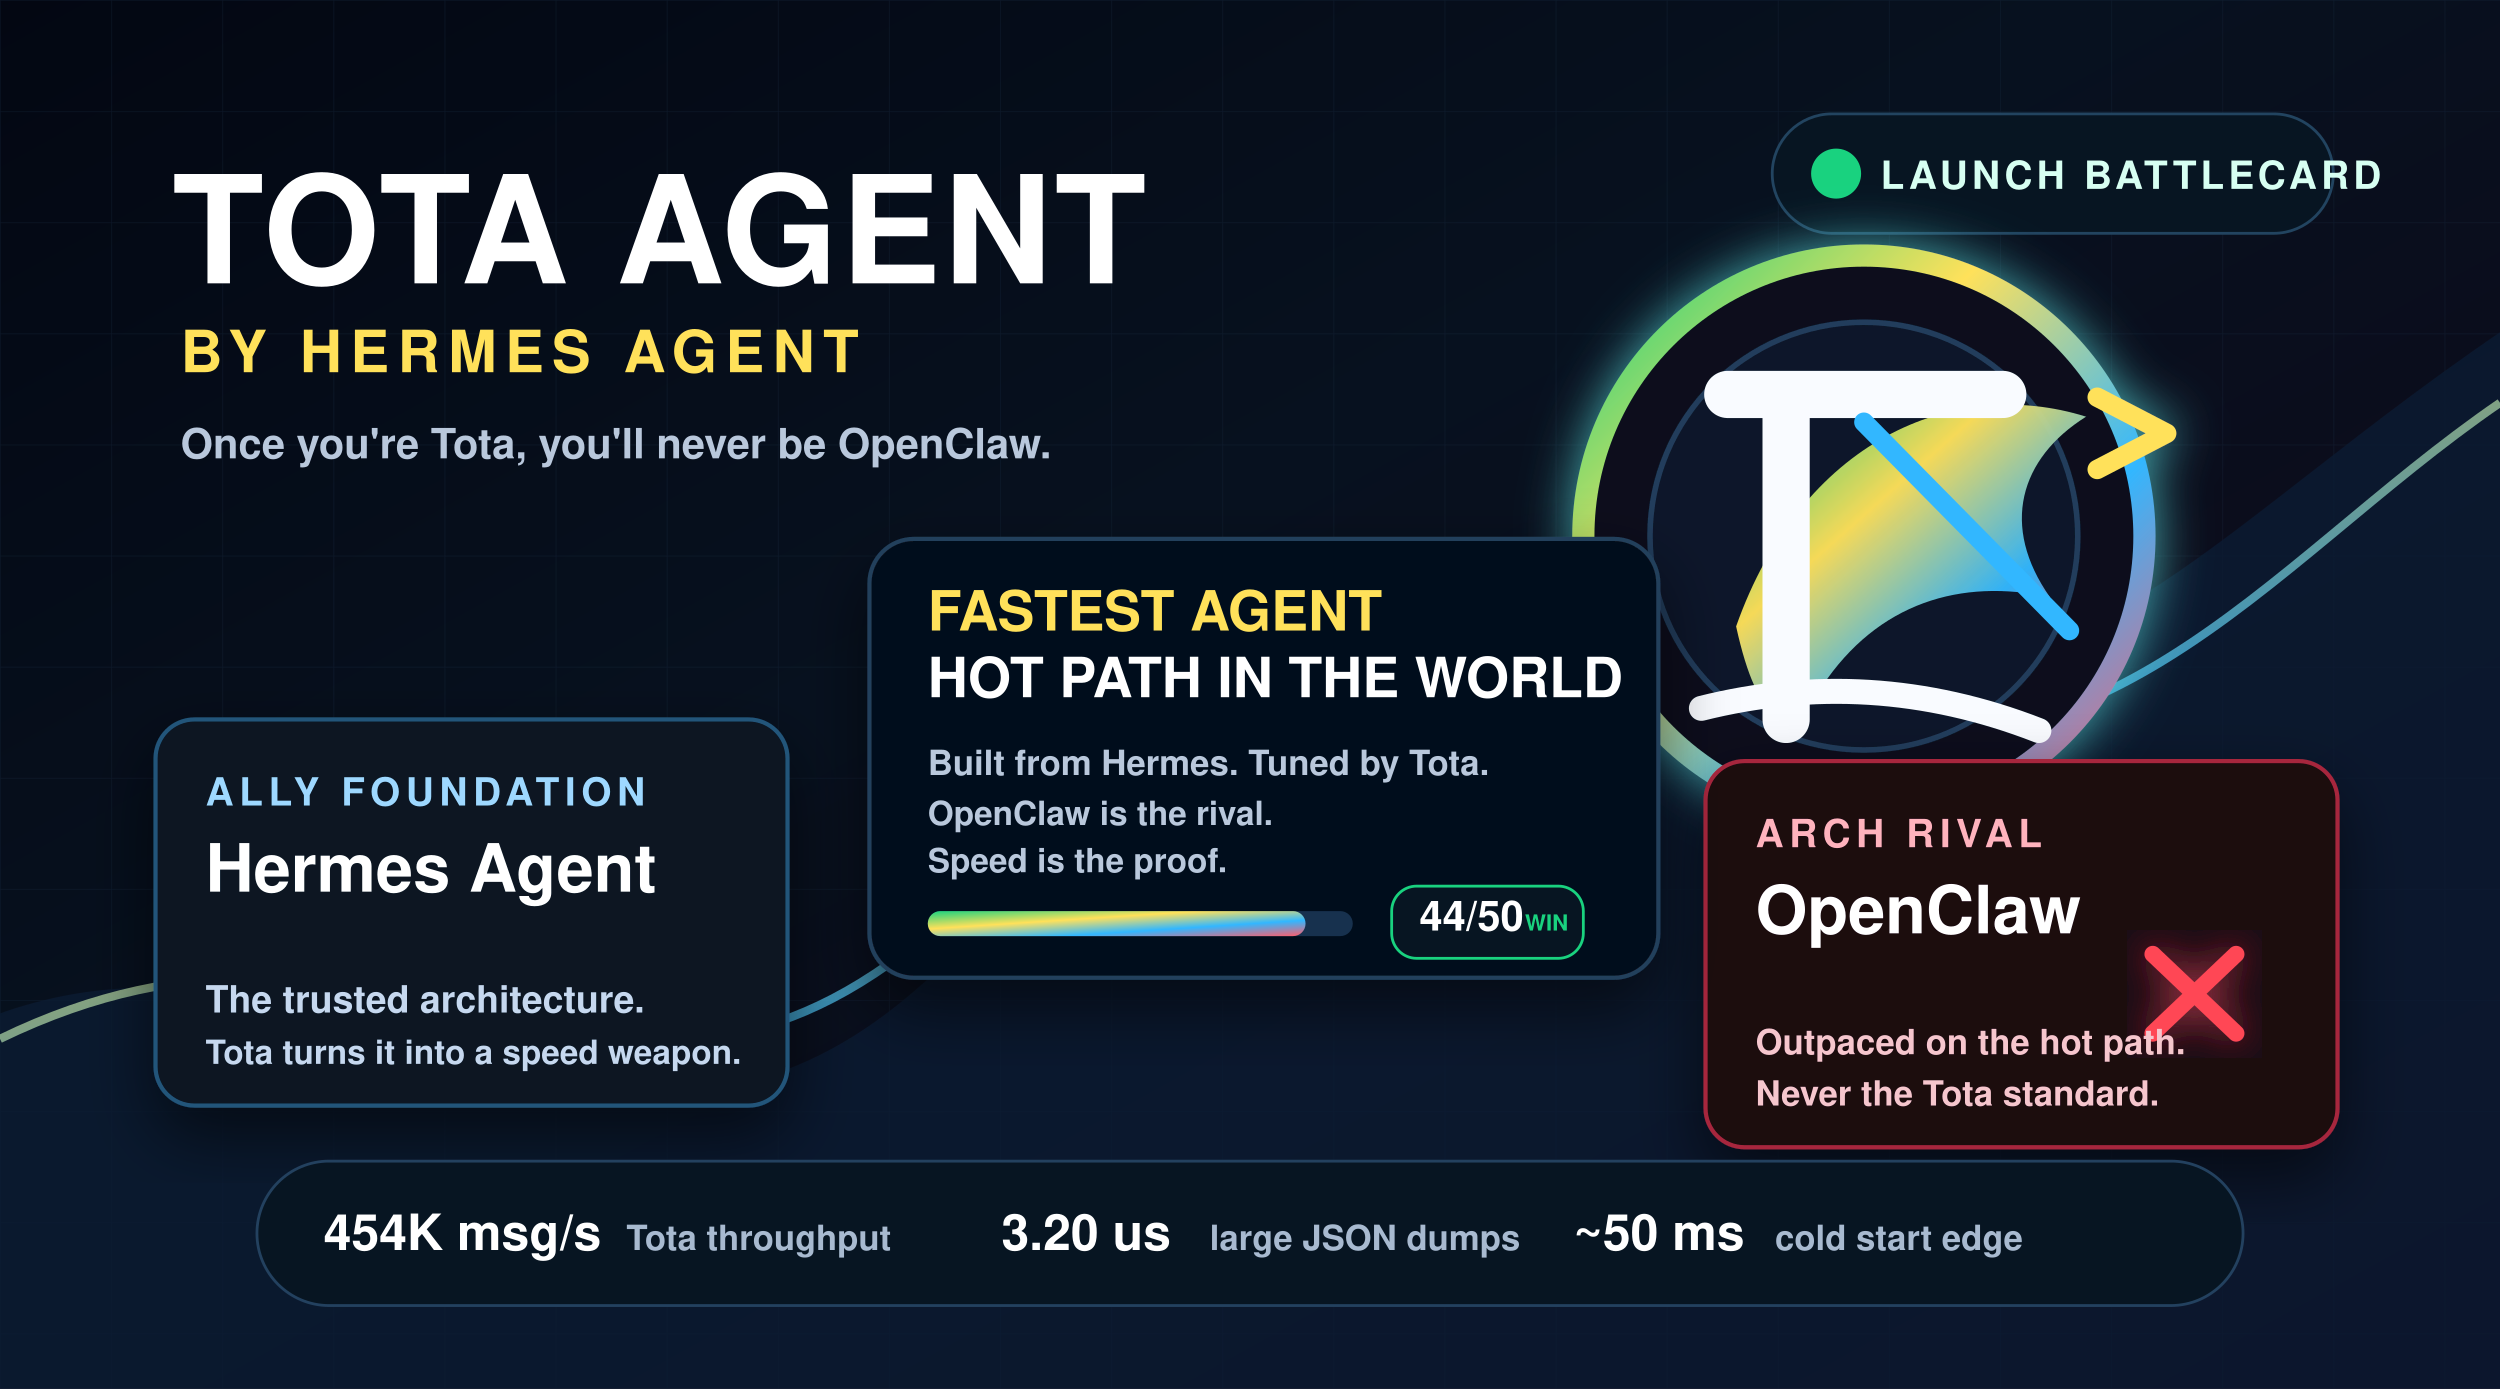
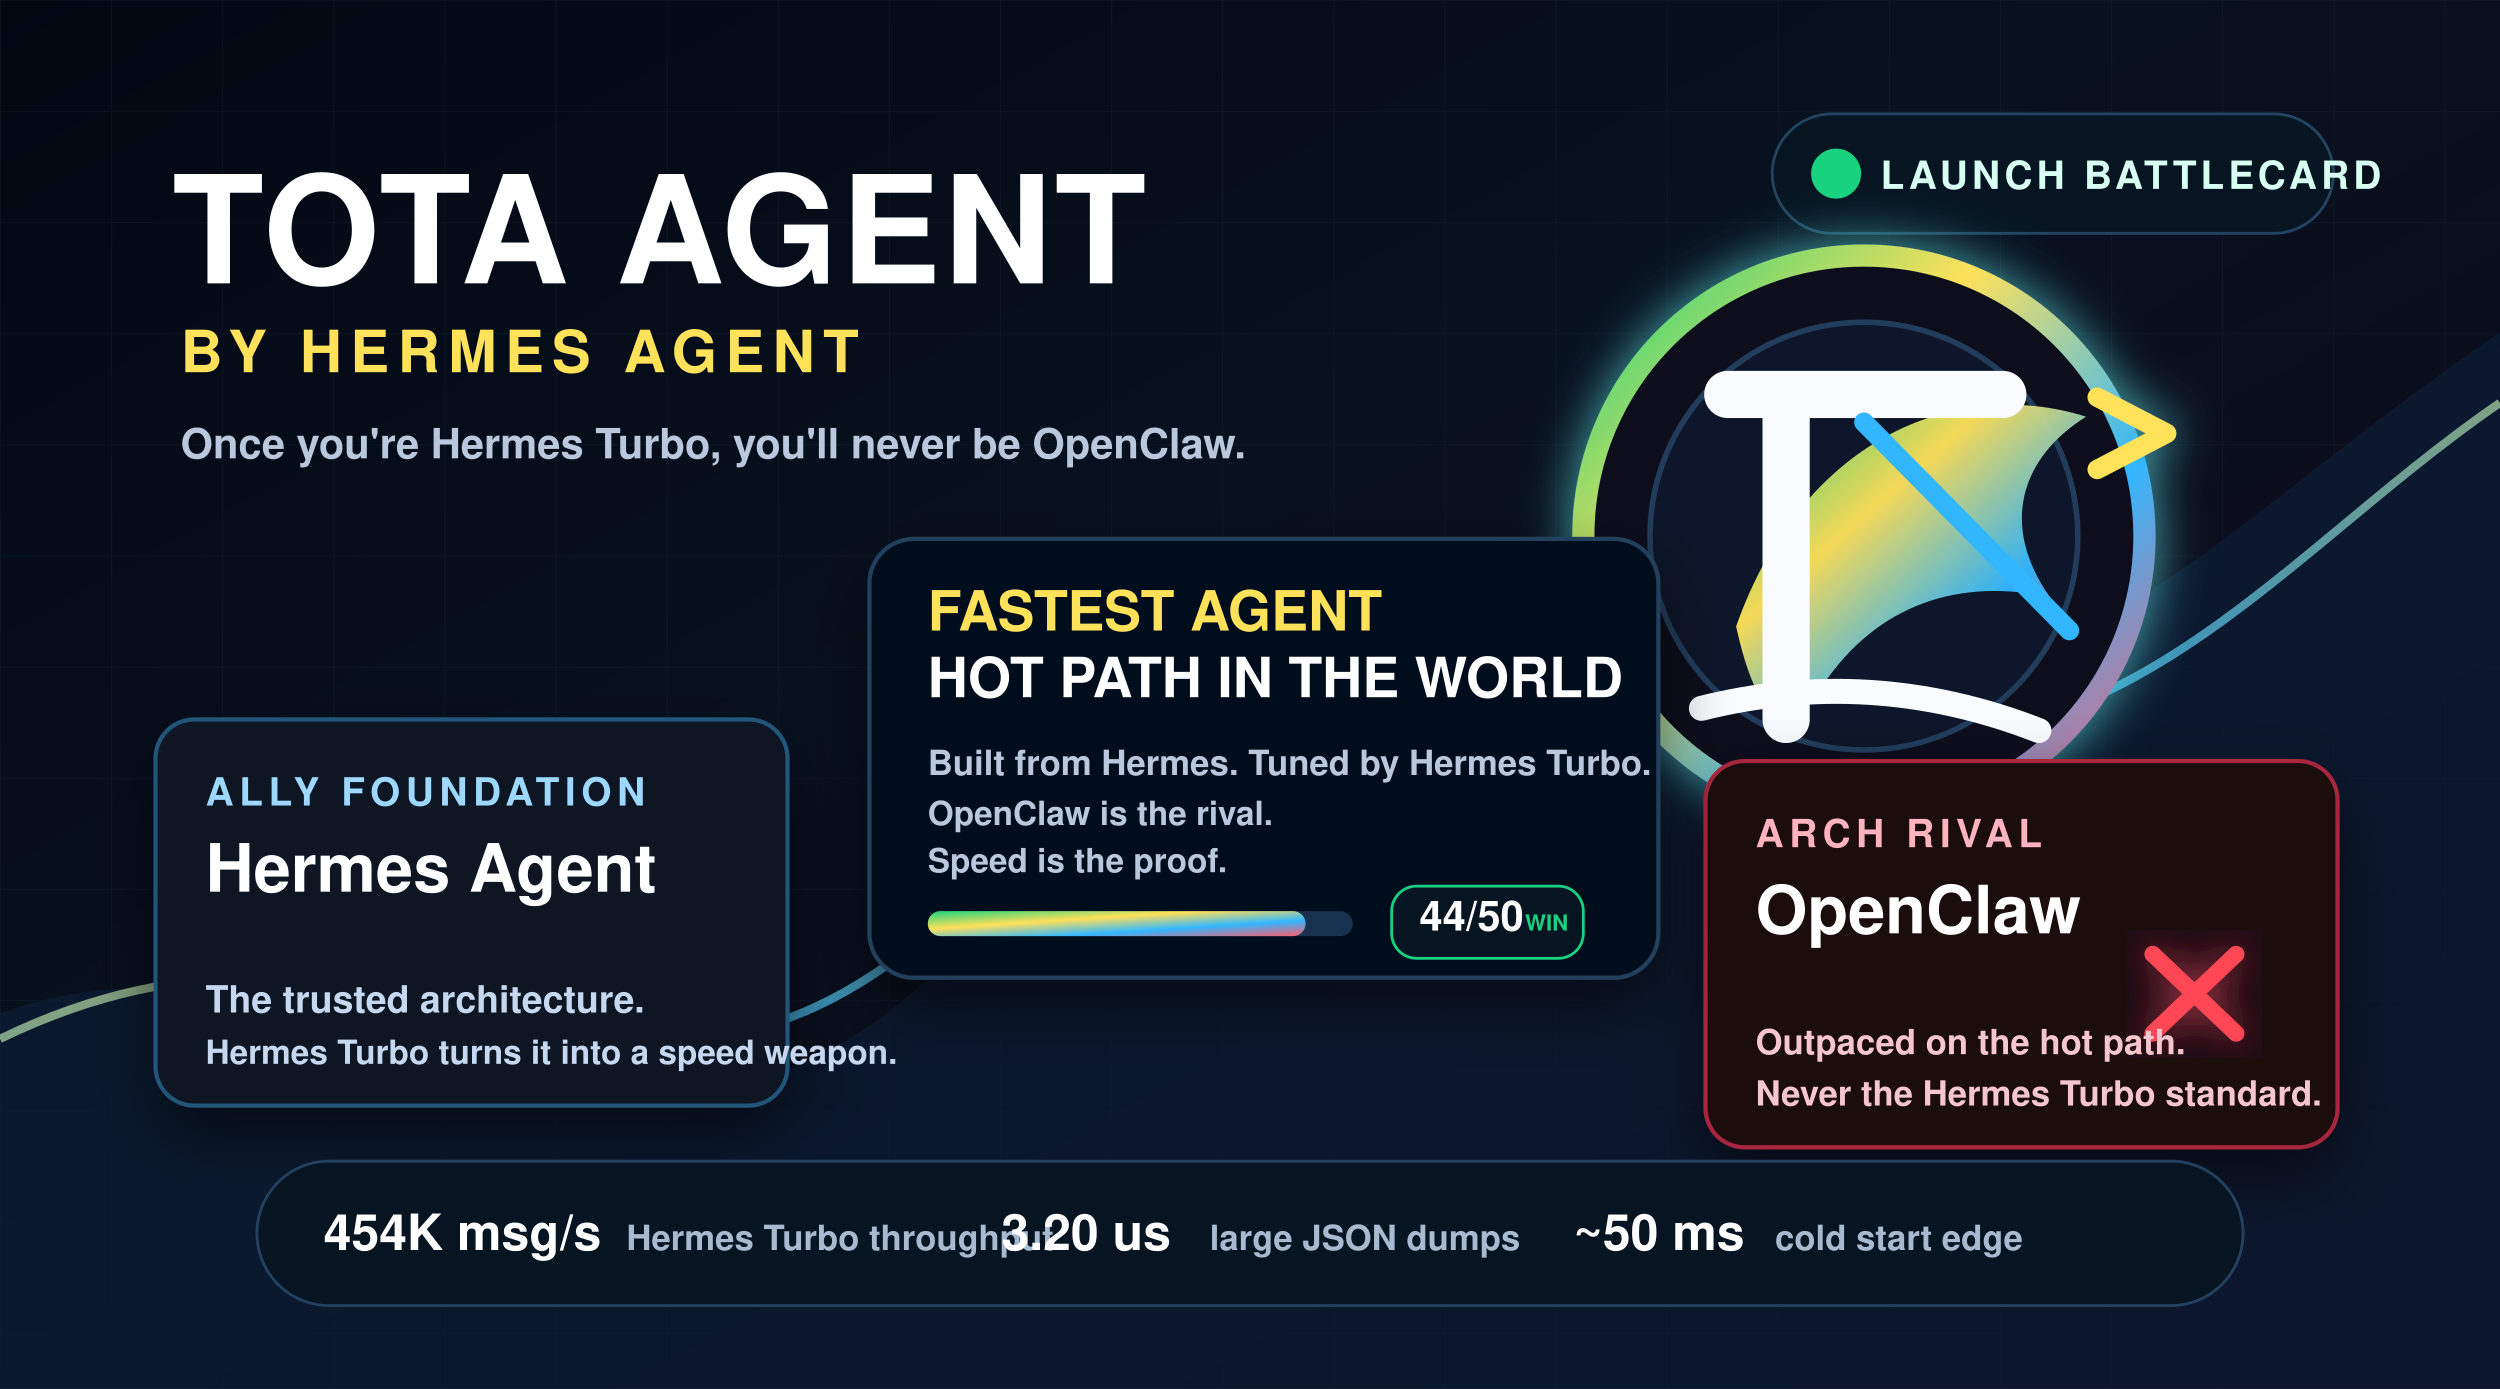
<svg xmlns="http://www.w3.org/2000/svg" viewBox="0 0 1800 1000" role="img" aria-labelledby="title desc">
  <defs>
    <linearGradient id="bg" x1="0" y1="0" x2="1" y2="1">
      <stop offset="0" stop-color="#030712" />
      <stop offset="0.42" stop-color="#07111f" />
      <stop offset="1" stop-color="#110517" />
    </linearGradient>
    <linearGradient id="tota" x1="0" y1="0" x2="1" y2="1">
      <stop offset="0" stop-color="#19d27f" />
      <stop offset="0.36" stop-color="#ffe15a" />
      <stop offset="0.68" stop-color="#32b7ff" />
      <stop offset="1" stop-color="#ff5d6c" />
    </linearGradient>
    <linearGradient id="hermes" x1="0" y1="0" x2="1" y2="1">
      <stop offset="0" stop-color="#32b7ff" />
      <stop offset="1" stop-color="#b7e7ff" />
    </linearGradient>
    <linearGradient id="openclaw" x1="0" y1="0" x2="1" y2="1">
      <stop offset="0" stop-color="#ff4655" />
      <stop offset="1" stop-color="#7c1d2a" />
    </linearGradient>
    <filter id="softGlow" x="-30%" y="-30%" width="160%" height="160%">
      <feGaussianBlur stdDeviation="18" result="blur" />
      <feColorMatrix in="blur" type="matrix" values="0 0 0 0 0.1 0 0 0 0 0.75 0 0 0 0 0.75 0 0 0 0.75 0" />
      <feBlend in="SourceGraphic" />
    </filter>
    <filter id="redGlow" x="-30%" y="-30%" width="160%" height="160%">
      <feGaussianBlur stdDeviation="14" result="blur" />
      <feColorMatrix in="blur" type="matrix" values="0 0 0 0 1 0 0 0 0 0.1 0 0 0 0 0.15 0 0 0 0.72 0" />
      <feBlend in="SourceGraphic" />
    </filter>
    <filter id="shadow" x="-20%" y="-20%" width="140%" height="140%">
      <feDropShadow dx="0" dy="22" stdDeviation="24" flood-color="#000000" flood-opacity="0.55" />
    </filter>
    <pattern id="grid" width="80" height="80" patternUnits="userSpaceOnUse">
      <path d="M80 0H0V80" fill="none" stroke="#1a2c44" stroke-width="1" opacity="0.45" />
    </pattern>
  </defs>
  <rect width="1800" height="1000" fill="url(#bg)" />
  <rect width="1800" height="1000" fill="url(#grid)" opacity="0.8" />
  <path d="M-80 770 C210 580 410 930 660 712 C868 530 1040 376 1280 460 C1510 540 1592 360 1880 188 L1880 1000 L-80 1000 Z" fill="#0b1b33" opacity="0.76" />
  <path d="M0 748 C280 612 420 850 640 694 C884 522 1018 442 1258 514 C1510 590 1628 408 1800 290" fill="none" stroke="url(#tota)" stroke-width="6" opacity="0.75" />
  <path d="M180 122 H1620" stroke="url(#tota)" stroke-width="3" opacity="0.5" />
  <g transform="translate(1276 82)">
    <rect x="0" y="0" width="404" height="86" rx="43" fill="#071522" stroke="#224460" stroke-width="2" />
    <circle cx="46" cy="43" r="18" fill="#19d27f" />
    <text x="78" y="54" fill="#d7fff2" font-family="Helvetica" font-size="28" font-weight="800" letter-spacing="3">LAUNCH BATTLECARD</text>
  </g>
  <g transform="translate(124 204)">
    <text x="0" y="0" fill="#ffffff" font-family="Helvetica" font-size="108" font-weight="900" letter-spacing="2">TOTA AGENT</text>
    <text x="6" y="64" fill="#ffe15a" font-family="Helvetica" font-size="42" font-weight="900" letter-spacing="6">BY HERMES AGENT</text>
-     <text x="6" y="126" fill="#b9c8dc" font-family="Helvetica" font-size="30" font-weight="700">Once you're Tota, you'll never be OpenClaw.</text>
+     <text x="6" y="126" fill="#b9c8dc" font-family="Helvetica" font-size="30" font-weight="700">Once you're Hermes Turbo, you'll never be OpenClaw.</text>
  </g>
  <g transform="translate(1092 136)" filter="url(#softGlow)">
    <circle cx="250" cy="250" r="202" fill="#07111f" stroke="url(#tota)" stroke-width="16" />
    <circle cx="250" cy="250" r="154" fill="#0c1829" stroke="#233c5c" stroke-width="4" />
    <path d="M158 315 C205 182 314 134 410 164 C362 194 348 243 384 294 C320 280 260 298 220 358 C196 394 174 388 158 315 Z" fill="url(#tota)" opacity="0.96" />
    <path d="M133 374 C213 354 294 358 376 390" fill="none" stroke="#f9fbff" stroke-width="18" stroke-linecap="round" />
    <path d="M152 148 H350 M194 148 V382" fill="none" stroke="#f9fbff" stroke-width="34" stroke-linecap="round" />
    <path d="M250 168 L398 318" fill="none" stroke="#32b7ff" stroke-width="14" stroke-linecap="round" />
    <path d="M418 150 L468 176 L418 202" fill="none" stroke="#ffe15a" stroke-width="14" stroke-linecap="round" stroke-linejoin="round" />
  </g>
  <g transform="translate(112 518)" filter="url(#shadow)">
    <rect x="0" y="0" width="455" height="278" rx="28" fill="#071522" stroke="#24557a" stroke-width="3" />
    <text x="36" y="62" fill="#9ed8ff" font-family="Helvetica" font-size="28" font-weight="900" letter-spacing="4">ALLY FOUNDATION</text>
    <text x="36" y="124" fill="#ffffff" font-family="Helvetica" font-size="48" font-weight="900">Hermes Agent</text>
    <path d="M36 158 H390" stroke="url(#hermes)" stroke-width="8" stroke-linecap="round" />
    <text x="36" y="211" fill="#c6d8ef" font-family="Helvetica" font-size="27" font-weight="700">The trusted architecture.</text>
-     <text x="36" y="248" fill="#c6d8ef" font-family="Helvetica" font-size="24" font-weight="700">Tota turns it into a speed weapon.</text>
+     <text x="36" y="248" fill="#c6d8ef" font-family="Helvetica" font-size="24" font-weight="700">Hermes Turbo turns it into a speed weapon.</text>
  </g>
  <g transform="translate(1228 548)" filter="url(#shadow)">
    <rect x="0" y="0" width="455" height="278" rx="28" fill="#1a0710" stroke="#a7283d" stroke-width="3" />
    <text x="36" y="62" fill="#ffb3bd" font-family="Helvetica" font-size="28" font-weight="900" letter-spacing="4">ARCH RIVAL</text>
    <text x="36" y="124" fill="#ffffff" font-family="Helvetica" font-size="48" font-weight="900">OpenClaw</text>
    <path d="M36 158 H296" stroke="url(#openclaw)" stroke-width="8" stroke-linecap="round" />
    <path d="M322 139 L382 196 M382 139 L322 196" stroke="#ff4655" stroke-width="12" stroke-linecap="round" filter="url(#redGlow)" />
    <text x="36" y="211" fill="#f6c6cd" font-family="Helvetica" font-size="25" font-weight="700">Outpaced on the hot path.</text>
-     <text x="36" y="248" fill="#f6c6cd" font-family="Helvetica" font-size="25" font-weight="700">Never the Tota standard.</text>
+     <text x="36" y="248" fill="#f6c6cd" font-family="Helvetica" font-size="25" font-weight="700">Never the Hermes Turbo standard.</text>
  </g>
  <g transform="translate(185 836)">
    <rect x="0" y="0" width="1430" height="104" rx="52" fill="#071522" stroke="#23415f" stroke-width="2" />
    <g transform="translate(48 30)">
      <text x="0" y="34" fill="#ffffff" font-family="Helvetica" font-size="36" font-weight="900">454K msg/s</text>
-       <text x="218" y="34" fill="#a8bad0" font-family="Helvetica" font-size="25" font-weight="800">Tota throughput</text>
+       <text x="218" y="34" fill="#a8bad0" font-family="Helvetica" font-size="25" font-weight="800">Hermes Turbo throughput</text>
    </g>
    <g transform="translate(536 30)">
      <text x="0" y="34" fill="#ffffff" font-family="Helvetica" font-size="36" font-weight="900">3.20 us</text>
      <text x="150" y="34" fill="#a8bad0" font-family="Helvetica" font-size="25" font-weight="800">large JSON dumps</text>
    </g>
    <g transform="translate(948 30)">
      <text x="0" y="34" fill="#ffffff" font-family="Helvetica" font-size="36" font-weight="900">~50 ms</text>
      <text x="145" y="34" fill="#a8bad0" font-family="Helvetica" font-size="25" font-weight="800">cold start edge</text>
    </g>
  </g>
  <g transform="translate(626 388)">
    <rect x="0" y="0" width="568" height="316" rx="32" fill="#06101d" stroke="#243f5b" stroke-width="3" filter="url(#shadow)" />
    <text x="42" y="66" fill="#ffe15a" font-family="Helvetica" font-size="40" font-weight="900">FASTEST AGENT</text>
    <text x="42" y="114" fill="#ffffff" font-family="Helvetica" font-size="40" font-weight="900">HOT PATH IN THE WORLD</text>
-     <text x="42" y="170" fill="#b9c8dc" font-family="Helvetica" font-size="25" font-weight="700">Built from Hermes. Tuned by Tota.</text>
+     <text x="42" y="170" fill="#b9c8dc" font-family="Helvetica" font-size="25" font-weight="700">Built from Hermes. Tuned by Hermes Turbo.</text>
    <text x="42" y="206" fill="#b9c8dc" font-family="Helvetica" font-size="24" font-weight="700">OpenClaw is the rival.</text>
    <text x="42" y="240" fill="#b9c8dc" font-family="Helvetica" font-size="24" font-weight="700">Speed is the proof.</text>
    <rect x="42" y="268" width="306" height="18" rx="9" fill="#17314e" />
    <rect x="42" y="268" width="272" height="18" rx="9" fill="url(#tota)" />
    <rect x="376" y="250" width="138" height="52" rx="18" fill="#071522" stroke="#19d27f" stroke-width="2" />
    <text x="396" y="282" fill="#ffffff" font-family="Helvetica" font-size="30" font-weight="900">44/50</text>
    <text x="472" y="282" fill="#19d27f" font-family="Helvetica" font-size="16" font-weight="900">WIN</text>
  </g>
</svg>
